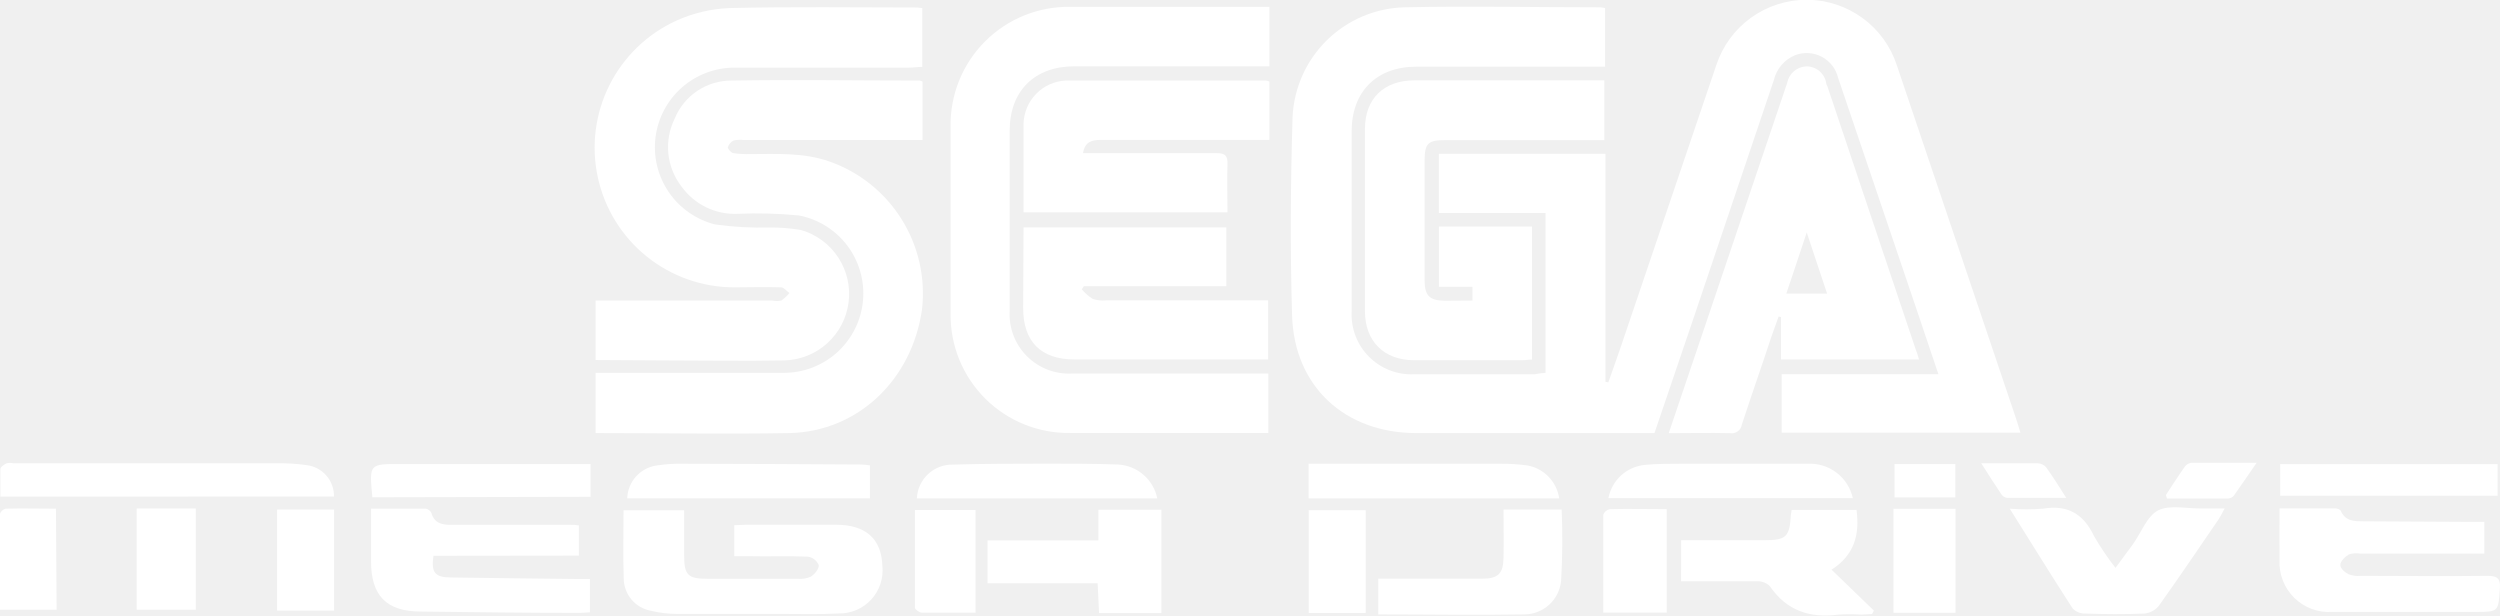
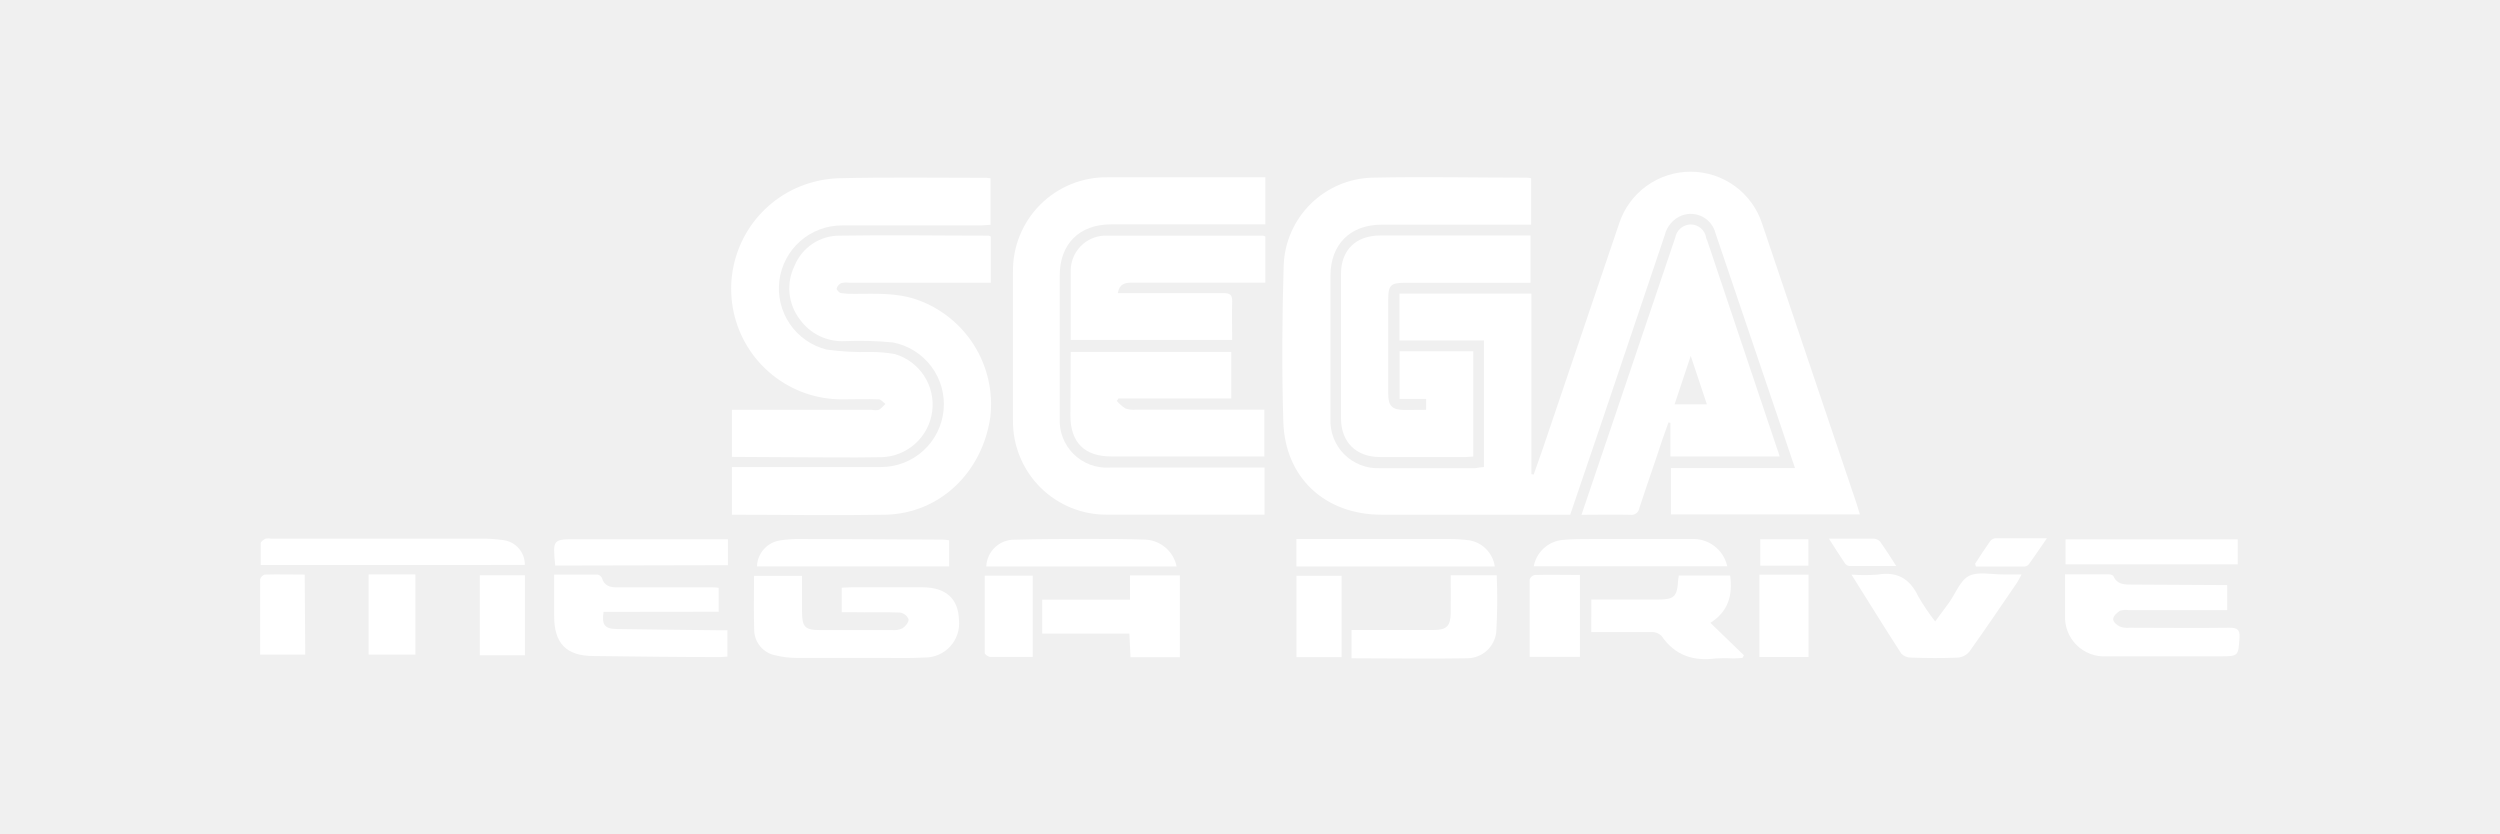
- <svg xmlns="http://www.w3.org/2000/svg" width="380.000" height="93.600" viewBox="50.000 33.000 380.000 93.600" fill="none">
+ <svg xmlns="http://www.w3.org/2000/svg" width="480" height="160" viewBox="0 0 480 160" fill="none">
  <g clip-path="url(#clip0_30_240)">
    <path d="M284.919 89.673V65.372H268.704V56.377H294.03V91.03L294.463 91.116C295.07 89.384 295.705 87.651 296.297 85.904C301.168 71.552 306.033 57.2 310.894 42.848C311.855 39.962 313.701 37.454 316.171 35.68C318.64 33.906 321.607 32.956 324.648 32.968C327.689 32.979 330.648 33.95 333.105 35.742C335.561 37.534 337.389 40.056 338.328 42.949C344.364 60.872 350.409 78.786 356.463 96.69C356.68 97.34 356.868 97.989 357.099 98.769H320.814V89.875H344.638C343.642 86.987 342.746 84.229 341.822 81.515L329.391 44.826C329.228 44.149 328.924 43.515 328.498 42.965C328.072 42.415 327.534 41.962 326.92 41.636C326.305 41.309 325.629 41.117 324.934 41.072C324.24 41.028 323.544 41.131 322.893 41.375C322.086 41.698 321.368 42.21 320.801 42.869C320.233 43.527 319.831 44.312 319.63 45.158L307.415 81.37C305.451 87.146 303.473 92.921 301.48 98.827H265.282C254.453 98.827 246.729 91.781 246.396 80.966C246.093 70.859 246.165 60.867 246.469 50.832C246.66 46.42 248.514 42.243 251.659 39.141C254.803 36.04 259.005 34.243 263.42 34.112C273.354 33.895 283.288 34.112 293.221 34.112C293.474 34.13 293.726 34.168 293.972 34.228V43.136H265.282C259.232 43.136 255.45 46.919 255.45 52.969V80.403C255.392 81.663 255.598 82.921 256.053 84.097C256.509 85.272 257.204 86.341 258.095 87.233C258.986 88.125 260.053 88.822 261.229 89.28C262.404 89.737 263.662 89.945 264.921 89.889H283.287C283.793 89.774 284.298 89.716 284.919 89.673Z" fill="white" />
    <path d="M140.531 87.723V78.684H167.387C167.84 78.78 168.307 78.78 168.759 78.684C169.219 78.363 169.632 77.979 169.986 77.544C169.568 77.24 169.163 76.692 168.73 76.677C166.362 76.591 163.994 76.677 161.626 76.677C156.777 76.681 152.072 75.025 148.295 71.983C144.519 68.941 141.897 64.697 140.868 59.958C139.838 55.219 140.463 50.271 142.637 45.936C144.811 41.601 148.405 38.142 152.819 36.133C155.34 34.996 158.055 34.349 160.818 34.227C170.333 33.996 179.862 34.141 189.392 34.141C189.658 34.155 189.923 34.184 190.186 34.227V43.165C189.522 43.165 188.843 43.281 188.179 43.281C179.357 43.281 170.521 43.281 161.684 43.281C158.727 43.27 155.869 44.343 153.65 46.297C151.43 48.25 150.002 50.948 149.636 53.882C149.27 56.816 149.991 59.782 151.663 62.221C153.334 64.66 155.841 66.402 158.71 67.119C161.445 67.498 164.208 67.653 166.969 67.581C168.58 67.564 170.189 67.694 171.777 67.971C174.091 68.642 176.089 70.118 177.411 72.132C178.733 74.146 179.292 76.567 178.987 78.957C178.682 81.347 177.533 83.549 175.748 85.167C173.963 86.785 171.658 87.712 169.25 87.781C163.07 87.896 156.89 87.781 150.711 87.781L140.531 87.723Z" fill="white" />
    <path d="M140.531 98.827V89.673H142.654C151.49 89.673 160.327 89.673 169.163 89.673C172.166 89.67 175.06 88.549 177.28 86.528C179.5 84.506 180.888 81.73 181.171 78.74C181.454 75.751 180.613 72.764 178.812 70.361C177.011 67.959 174.379 66.314 171.43 65.748C168.331 65.448 165.214 65.366 162.103 65.502C160.449 65.57 158.805 65.225 157.318 64.499C155.831 63.773 154.548 62.689 153.584 61.344C152.461 59.892 151.77 58.155 151.589 56.329C151.407 54.503 151.744 52.664 152.559 51.02C153.26 49.302 154.46 47.833 156.005 46.803C157.549 45.774 159.366 45.231 161.222 45.245C170.737 45.086 180.267 45.245 189.796 45.245C189.947 45.279 190.092 45.332 190.229 45.403V54.283H163.056C162.54 54.219 162.018 54.243 161.511 54.355C161.298 54.459 161.109 54.606 160.957 54.788C160.806 54.97 160.694 55.181 160.63 55.409C160.63 55.64 161.121 56.218 161.453 56.276C162.309 56.396 163.173 56.444 164.038 56.42C168.066 56.42 172.094 56.16 176.036 57.532C180.596 59.126 184.477 62.225 187.041 66.319C189.605 70.413 190.699 75.258 190.143 80.056C188.612 90.741 180.411 98.567 170.059 98.827C160.255 99 150.436 98.827 140.531 98.827Z" fill="white" />
    <path d="M242.946 34.04V43.078H213.317C207.238 43.078 203.47 46.832 203.47 52.882V80.244C203.396 81.518 203.593 82.794 204.049 83.987C204.504 85.179 205.208 86.262 206.112 87.162C207.017 88.063 208.103 88.761 209.297 89.212C210.492 89.662 211.769 89.853 213.043 89.773H242.787V98.812H212.725C210.323 98.855 207.938 98.414 205.71 97.517C203.481 96.619 201.457 95.283 199.755 93.587C198.054 91.891 196.711 89.87 195.807 87.645C194.902 85.42 194.454 83.035 194.489 80.634C194.489 71.162 194.489 61.695 194.489 52.233C194.452 49.83 194.898 47.444 195.802 45.217C196.706 42.99 198.049 40.967 199.75 39.27C201.452 37.573 203.477 36.235 205.706 35.336C207.935 34.438 210.322 33.997 212.725 34.04H243.047H242.946Z" fill="white" />
    <path d="M341.692 87.636H320.713V81.197L320.352 81.11C319.976 82.164 319.587 83.204 319.226 84.258C317.782 88.676 316.208 93.094 314.764 97.527C314.734 97.733 314.664 97.931 314.556 98.109C314.449 98.287 314.307 98.442 314.139 98.564C313.97 98.687 313.779 98.774 313.577 98.822C313.374 98.869 313.164 98.876 312.959 98.841C309.913 98.769 306.866 98.841 303.646 98.841C305.538 93.253 307.357 87.853 309.191 82.467C313.339 70.175 317.493 57.888 321.651 45.605C321.778 44.922 322.132 44.301 322.657 43.845C323.181 43.389 323.845 43.124 324.539 43.093C325.273 43.078 325.986 43.33 326.547 43.803C327.108 44.276 327.477 44.937 327.586 45.663C327.586 45.822 327.716 45.981 327.773 46.139L336.133 71.061C337.808 76.037 339.478 81.009 341.144 85.976C341.36 86.496 341.505 87.044 341.692 87.636ZM324.626 68.332L321.521 77.63H327.716C326.705 74.613 325.752 71.739 324.626 68.332Z" fill="white" />
    <path d="M273.816 78.685V76.591H268.719V67.437H282.869V87.651C282.363 87.651 281.916 87.752 281.425 87.752C275.938 87.752 270.451 87.752 264.965 87.752C260.344 87.752 257.485 84.864 257.471 80.316C257.471 71.075 257.471 61.835 257.471 52.594C257.471 47.988 260.359 45.215 264.979 45.215H293.857V54.297H269.715C267.044 54.297 266.553 54.774 266.539 57.402V75.58C266.539 77.948 267.275 78.685 269.628 78.713C270.957 78.699 272.271 78.685 273.816 78.685Z" fill="white" />
    <path d="M242.946 45.389V54.269H240.852C233.012 54.269 225.157 54.269 217.317 54.269C215.988 54.269 214.92 54.5 214.617 56.276H216.566C222.688 56.276 228.795 56.276 234.918 56.276C236.231 56.276 236.621 56.666 236.578 57.95C236.491 60.347 236.578 62.759 236.578 65.271H205.578V55.77C205.578 54.442 205.578 53.114 205.578 51.785C205.626 50.093 206.31 48.481 207.492 47.269C208.674 46.057 210.269 45.334 211.96 45.244C222.067 45.244 232.275 45.244 242.426 45.244C242.604 45.271 242.779 45.32 242.946 45.389Z" fill="white" />
    <path d="M205.578 67.567H236.405V76.504H214.747L214.429 76.981C214.903 77.541 215.458 78.027 216.075 78.424C216.728 78.65 217.423 78.728 218.111 78.655H242.758V87.636H213.303C208.22 87.636 205.52 84.922 205.52 79.825L205.578 67.567Z" fill="white" />
    <path d="M144.776 110.565H153.988C153.988 112.876 153.988 115.099 153.988 117.323C153.988 120.427 154.522 120.976 157.583 120.976H171.257C171.943 121.042 172.635 120.927 173.264 120.644C173.841 120.268 174.52 119.445 174.448 118.897C174.308 118.561 174.084 118.267 173.799 118.042C173.513 117.818 173.175 117.669 172.816 117.612C169.77 117.482 166.709 117.611 163.648 117.539H161.612V112.832C162.189 112.832 162.796 112.76 163.402 112.76H177.076C181.595 112.76 183.992 114.911 184.122 119.027C184.216 119.95 184.113 120.883 183.82 121.764C183.526 122.645 183.049 123.453 182.42 124.136C181.791 124.818 181.024 125.359 180.169 125.723C179.315 126.087 178.394 126.265 177.466 126.246C174.578 126.405 171.806 126.318 168.99 126.318C163.619 126.318 158.248 126.318 152.891 126.318C151.568 126.312 150.25 126.152 148.963 125.842C147.806 125.639 146.755 125.037 145.996 124.14C145.236 123.243 144.814 122.108 144.805 120.932C144.69 117.525 144.776 114.132 144.776 110.565Z" fill="white" />
    <path d="M396.488 110.277C399.563 110.277 402.263 110.277 404.978 110.277C405.266 110.277 405.728 110.45 405.815 110.681C406.537 112.284 407.952 112.24 409.353 112.24L425.625 112.327H427.618V117.15H408.746C408.177 117.053 407.593 117.093 407.042 117.265C406.465 117.612 405.757 118.276 405.728 118.839C405.7 119.402 406.436 120.023 406.985 120.283C407.576 120.514 408.216 120.598 408.847 120.528C415.258 120.528 421.654 120.615 428.065 120.528C429.509 120.528 430.101 120.846 429.986 122.449C429.74 125.986 429.812 126.001 426.275 126.015C419.055 126.015 411.735 126.015 404.458 126.015C403.402 126.079 402.344 125.92 401.354 125.548C400.364 125.176 399.463 124.599 398.711 123.855C397.959 123.111 397.372 122.216 396.989 121.23C396.606 120.244 396.435 119.188 396.488 118.131C396.473 115.691 396.488 113.107 396.488 110.277Z" fill="white" />
    <path d="M115.884 117.481C115.509 119.994 116.101 120.745 118.44 120.774C124.793 120.875 131.146 120.932 137.485 121.005H139.665V126.073C139.203 126.073 138.697 126.159 138.221 126.159C130.135 126.159 122.05 126.058 113.978 125.957C108.708 125.957 106.383 123.502 106.398 118.276V110.32C109.286 110.32 112.029 110.32 114.729 110.32C114.908 110.354 115.077 110.429 115.222 110.539C115.367 110.65 115.485 110.792 115.567 110.955C116 112.5 117.14 112.774 118.454 112.774H136.82C137.153 112.774 137.499 112.774 137.99 112.861V117.453L115.884 117.481Z" fill="white" />
    <path d="M371.552 119.315C372.606 117.871 373.414 116.817 374.209 115.72C375.479 113.93 376.374 111.388 378.093 110.551C379.811 109.714 382.424 110.306 384.547 110.291H388.142C387.738 111.027 387.536 111.461 387.276 111.865C384.244 116.283 381.255 120.73 378.136 125.091C377.864 125.423 377.529 125.698 377.149 125.899C376.77 126.1 376.354 126.223 375.927 126.26C372.938 126.39 369.935 126.361 366.931 126.26C366.579 126.268 366.23 126.202 365.904 126.068C365.579 125.934 365.284 125.734 365.04 125.481C361.878 120.6 358.831 115.648 355.481 110.32C357.159 110.452 358.843 110.452 360.521 110.32C364.275 109.685 366.7 111.114 368.303 114.507C369.275 116.182 370.36 117.789 371.552 119.315Z" fill="white" />
    <path d="M226.529 126.188H217.057L216.84 121.654H200.106V115.142H216.956V110.479H226.529V126.188Z" fill="white" />
    <path d="M305.538 115.114H318.128C321.507 115.114 322.012 114.623 322.214 111.273C322.238 111.016 322.277 110.76 322.33 110.508H332.192C332.697 114.305 331.845 117.38 328.394 119.59L334.834 125.813L334.545 126.333C334.011 126.333 333.462 126.419 332.928 126.419C331.774 126.347 330.617 126.347 329.463 126.419C325.131 126.982 321.593 125.87 319.009 122.088C318.753 121.84 318.45 121.647 318.117 121.521C317.785 121.394 317.43 121.336 317.074 121.351C313.262 121.351 309.465 121.351 305.523 121.351L305.538 115.114Z" fill="white" />
    <path d="M50.058 108.486C50.058 107.042 50.058 105.671 50.058 104.313C50.058 103.981 50.621 103.606 51.011 103.418C51.349 103.345 51.698 103.345 52.036 103.418C65.368 103.418 78.695 103.418 92.017 103.418C93.572 103.391 95.126 103.487 96.666 103.707C97.815 103.859 98.868 104.429 99.625 105.308C100.381 106.186 100.787 107.313 100.767 108.472L50.058 108.486Z" fill="white" />
    <path d="M287.374 110.45C287.526 114.068 287.497 117.692 287.287 121.308C287.149 122.688 286.507 123.969 285.484 124.907C284.462 125.844 283.13 126.372 281.743 126.39C274.379 126.52 267.001 126.39 259.492 126.39V120.961H263.16C267.188 120.961 271.231 120.961 275.26 120.961C277.729 120.961 278.494 120.196 278.537 117.77C278.58 115.344 278.537 112.962 278.537 110.45H287.374Z" fill="white" />
    <path d="M286.998 108.76H248.909V103.49H278.032C279.418 103.476 280.803 103.563 282.176 103.75C283.404 103.974 284.53 104.578 285.395 105.477C286.261 106.376 286.822 107.525 286.998 108.76Z" fill="white" />
    <path d="M145.339 108.746C145.379 107.517 145.851 106.342 146.672 105.428C147.494 104.514 148.612 103.92 149.83 103.75C151.138 103.548 152.462 103.461 153.786 103.49C162.854 103.49 171.907 103.562 180.974 103.606C181.395 103.626 181.814 103.669 182.23 103.736V108.746H145.339Z" fill="white" />
    <path d="M331.629 108.717H294.478C294.73 107.391 295.405 106.182 296.402 105.271C297.399 104.36 298.664 103.796 300.008 103.664C301.841 103.476 303.704 103.505 305.552 103.49C311.948 103.49 318.359 103.49 324.756 103.49C326.335 103.406 327.893 103.884 329.152 104.842C330.411 105.799 331.289 107.173 331.629 108.717Z" fill="white" />
    <path d="M189.363 108.76C189.423 107.353 190.034 106.026 191.062 105.065C192.091 104.104 193.457 103.585 194.864 103.62C199.586 103.476 204.307 103.49 209.043 103.476C212.667 103.476 216.263 103.476 219.93 103.606C221.357 103.68 222.719 104.227 223.801 105.16C224.883 106.093 225.625 107.36 225.908 108.76H189.363Z" fill="white" />
    <path d="M396.589 108.356V103.548H429.639V108.356H396.589Z" fill="white" />
    <path d="M106.6 108.587C106.109 103.49 106.109 103.519 110.932 103.534C119.812 103.534 128.691 103.534 137.571 103.534H139.766V108.515L106.6 108.587Z" fill="white" />
    <path d="M293.698 126.116C293.698 121.004 293.698 116.124 293.698 111.229C293.777 111.018 293.908 110.83 294.08 110.683C294.252 110.537 294.458 110.437 294.68 110.392C297.567 110.32 300.455 110.392 303.343 110.392V126.116H293.698Z" fill="white" />
    <path d="M337.808 126.145V110.334H347.237V126.145H337.808Z" fill="white" />
    <path d="M198.286 126.13C195.399 126.13 192.785 126.13 190.143 126.13C189.767 126.13 189.089 125.654 189.074 125.394C189.074 120.456 189.074 115.503 189.074 110.522H198.286V126.13Z" fill="white" />
    <path d="M70.777 110.291H79.758V125.683H70.777V110.291Z" fill="white" />
    <path d="M100.781 110.45V125.813H92.118V110.45H100.781Z" fill="white" />
    <path d="M257.586 126.173H248.923V110.551H257.586V126.173Z" fill="white" />
    <path d="M58.605 125.683H49.942C49.942 120.73 49.942 116.023 49.942 111.244C49.997 111.027 50.107 110.828 50.261 110.666C50.416 110.504 50.609 110.385 50.823 110.32C53.35 110.248 55.877 110.32 58.505 110.32L58.605 125.683Z" fill="white" />
    <path d="M379.219 108.241C380.157 106.797 381.081 105.353 382.107 103.909C382.222 103.755 382.367 103.627 382.534 103.53C382.7 103.433 382.883 103.371 383.074 103.346C386.207 103.346 389.355 103.346 393.008 103.346C391.665 105.281 390.626 106.826 389.543 108.342C389.434 108.468 389.302 108.571 389.153 108.645C389.004 108.72 388.842 108.764 388.676 108.775C385.572 108.775 382.482 108.775 379.378 108.775L379.219 108.241Z" fill="white" />
    <path d="M351.15 103.418C354.312 103.418 357.012 103.418 359.712 103.418C359.959 103.424 360.201 103.481 360.425 103.586C360.649 103.69 360.848 103.84 361.011 104.025C362.037 105.469 362.961 106.912 364.073 108.674C360.882 108.674 357.979 108.674 355.077 108.674C354.912 108.653 354.752 108.598 354.608 108.514C354.465 108.429 354.339 108.317 354.24 108.183C353.258 106.739 352.319 105.238 351.15 103.418Z" fill="white" />
    <path d="M337.967 108.602V103.534H347.208V108.602H337.967Z" fill="white" />
  </g>
  <defs>
    <clipPath id="clip0_30_240">
      <rect width="380" height="93.534" fill="white" transform="translate(50 33.0001)" />
    </clipPath>
  </defs>
</svg>
